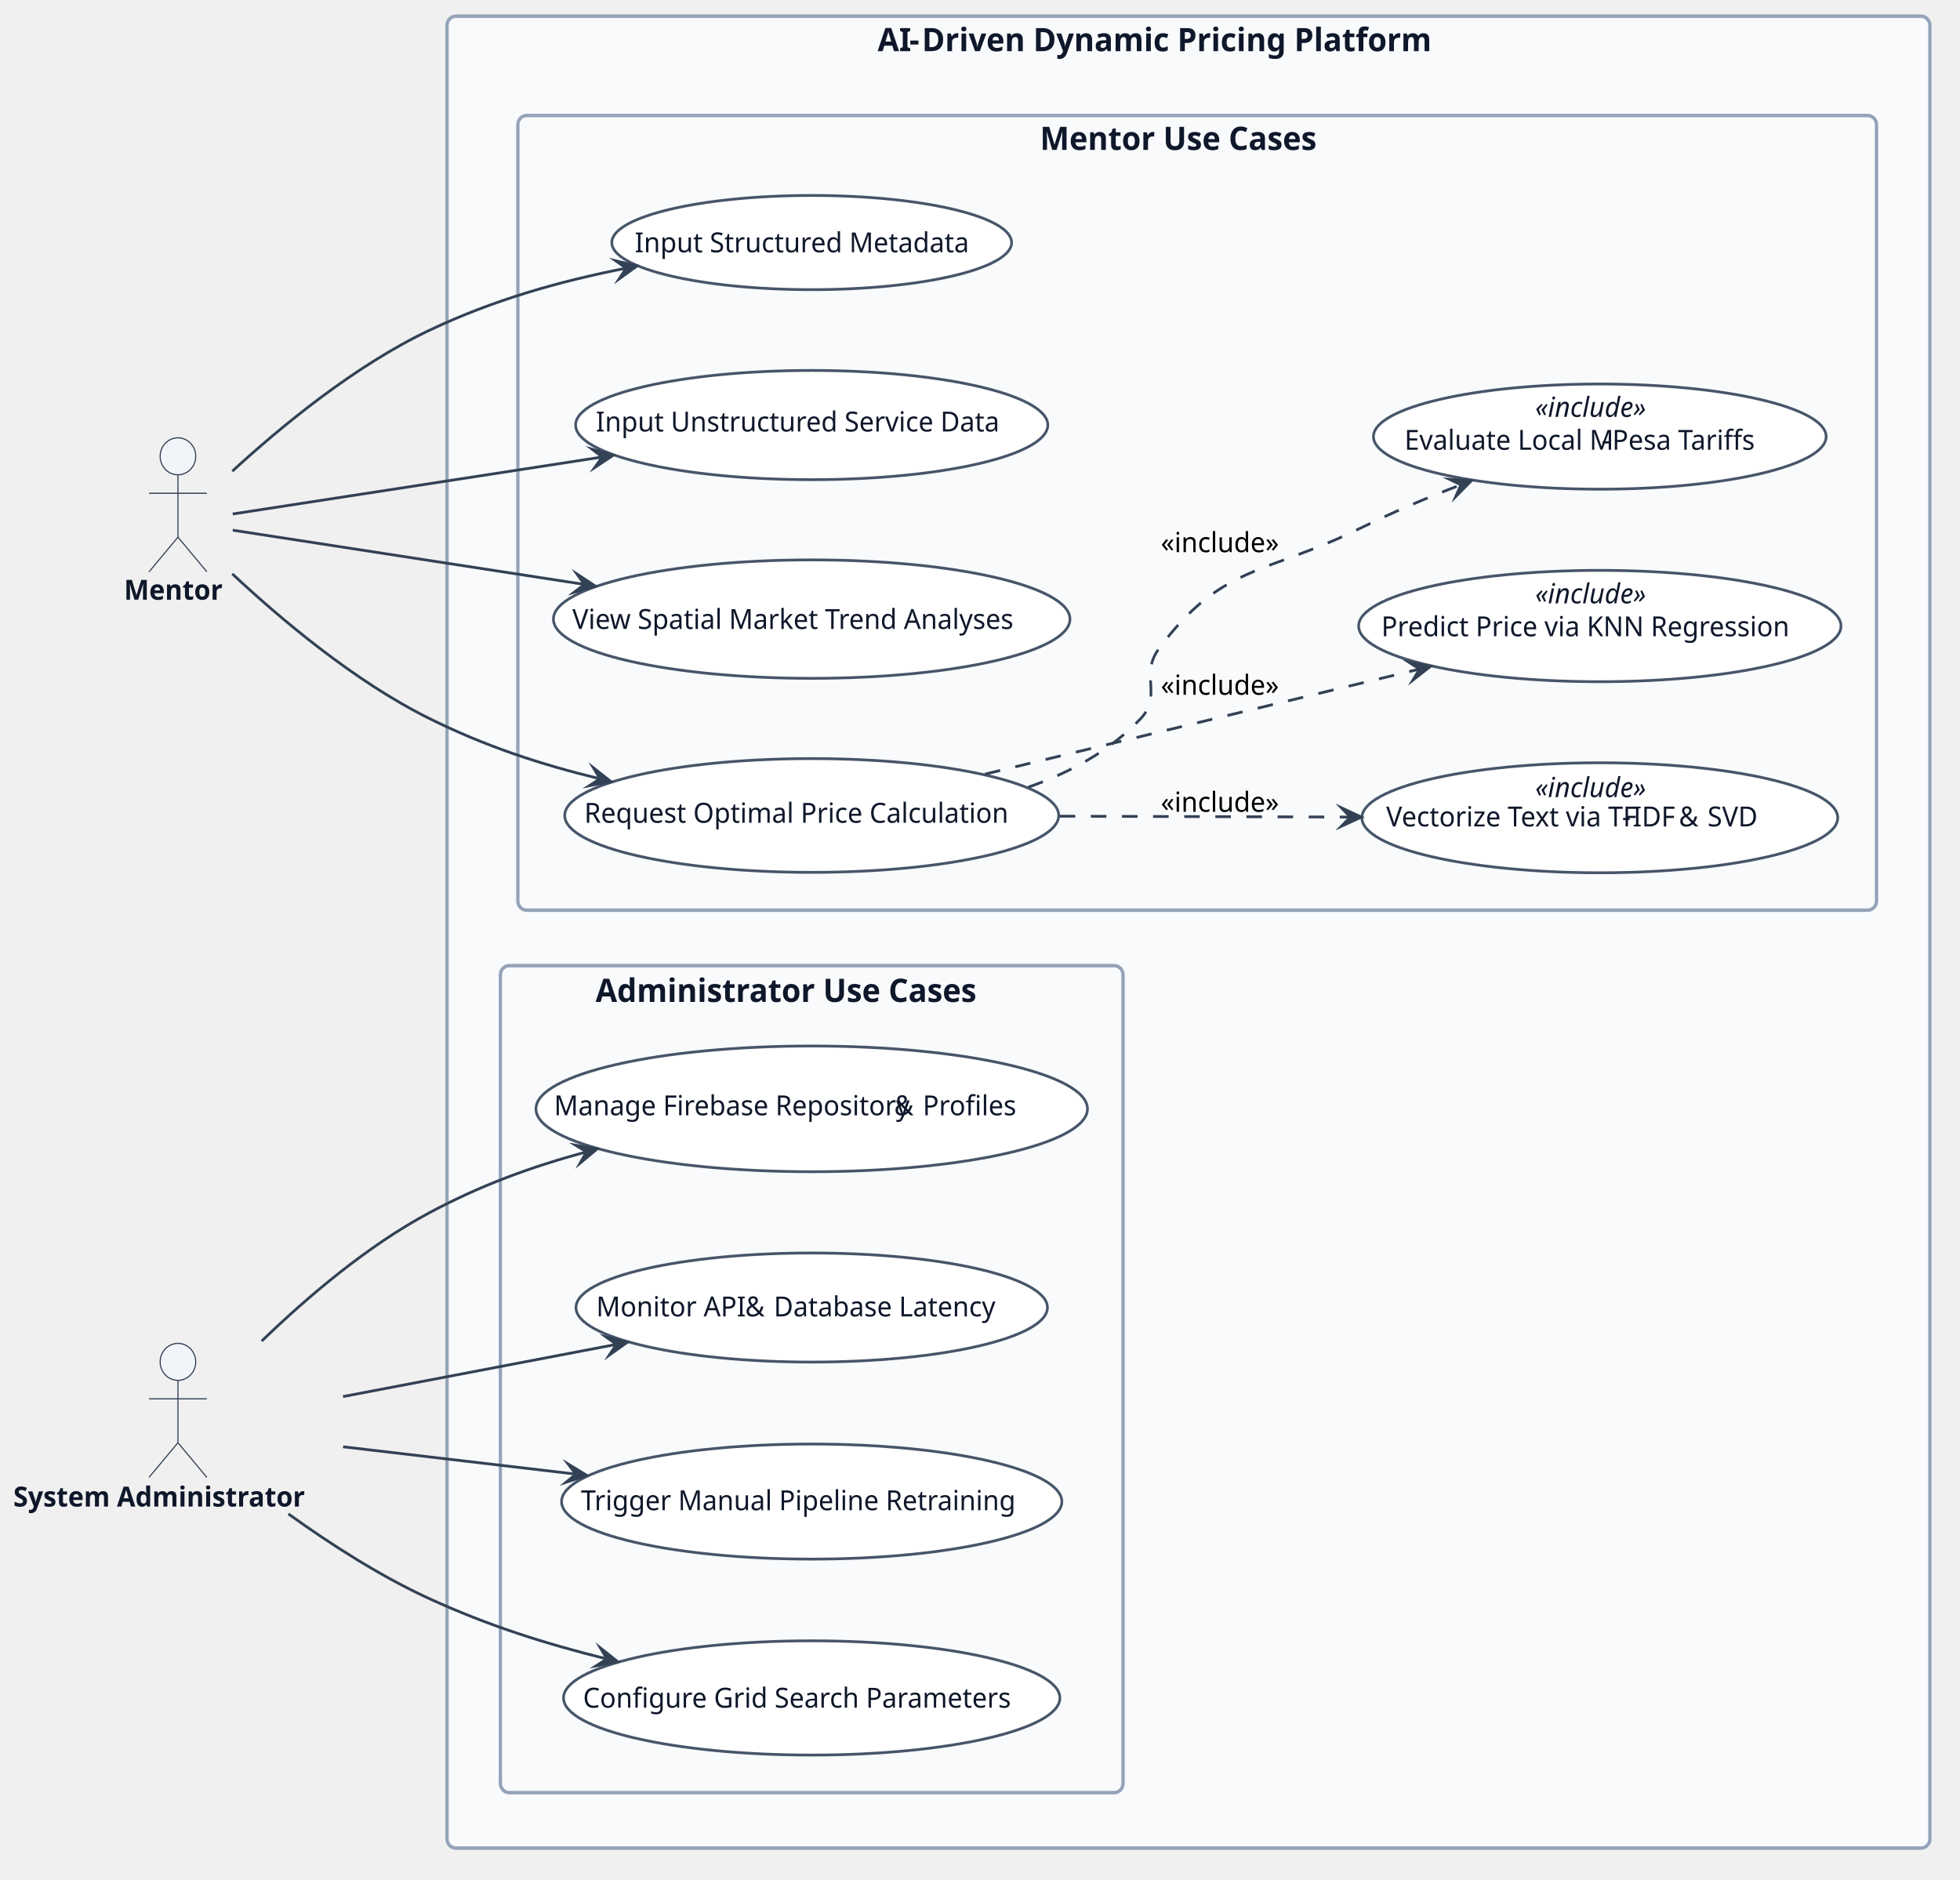
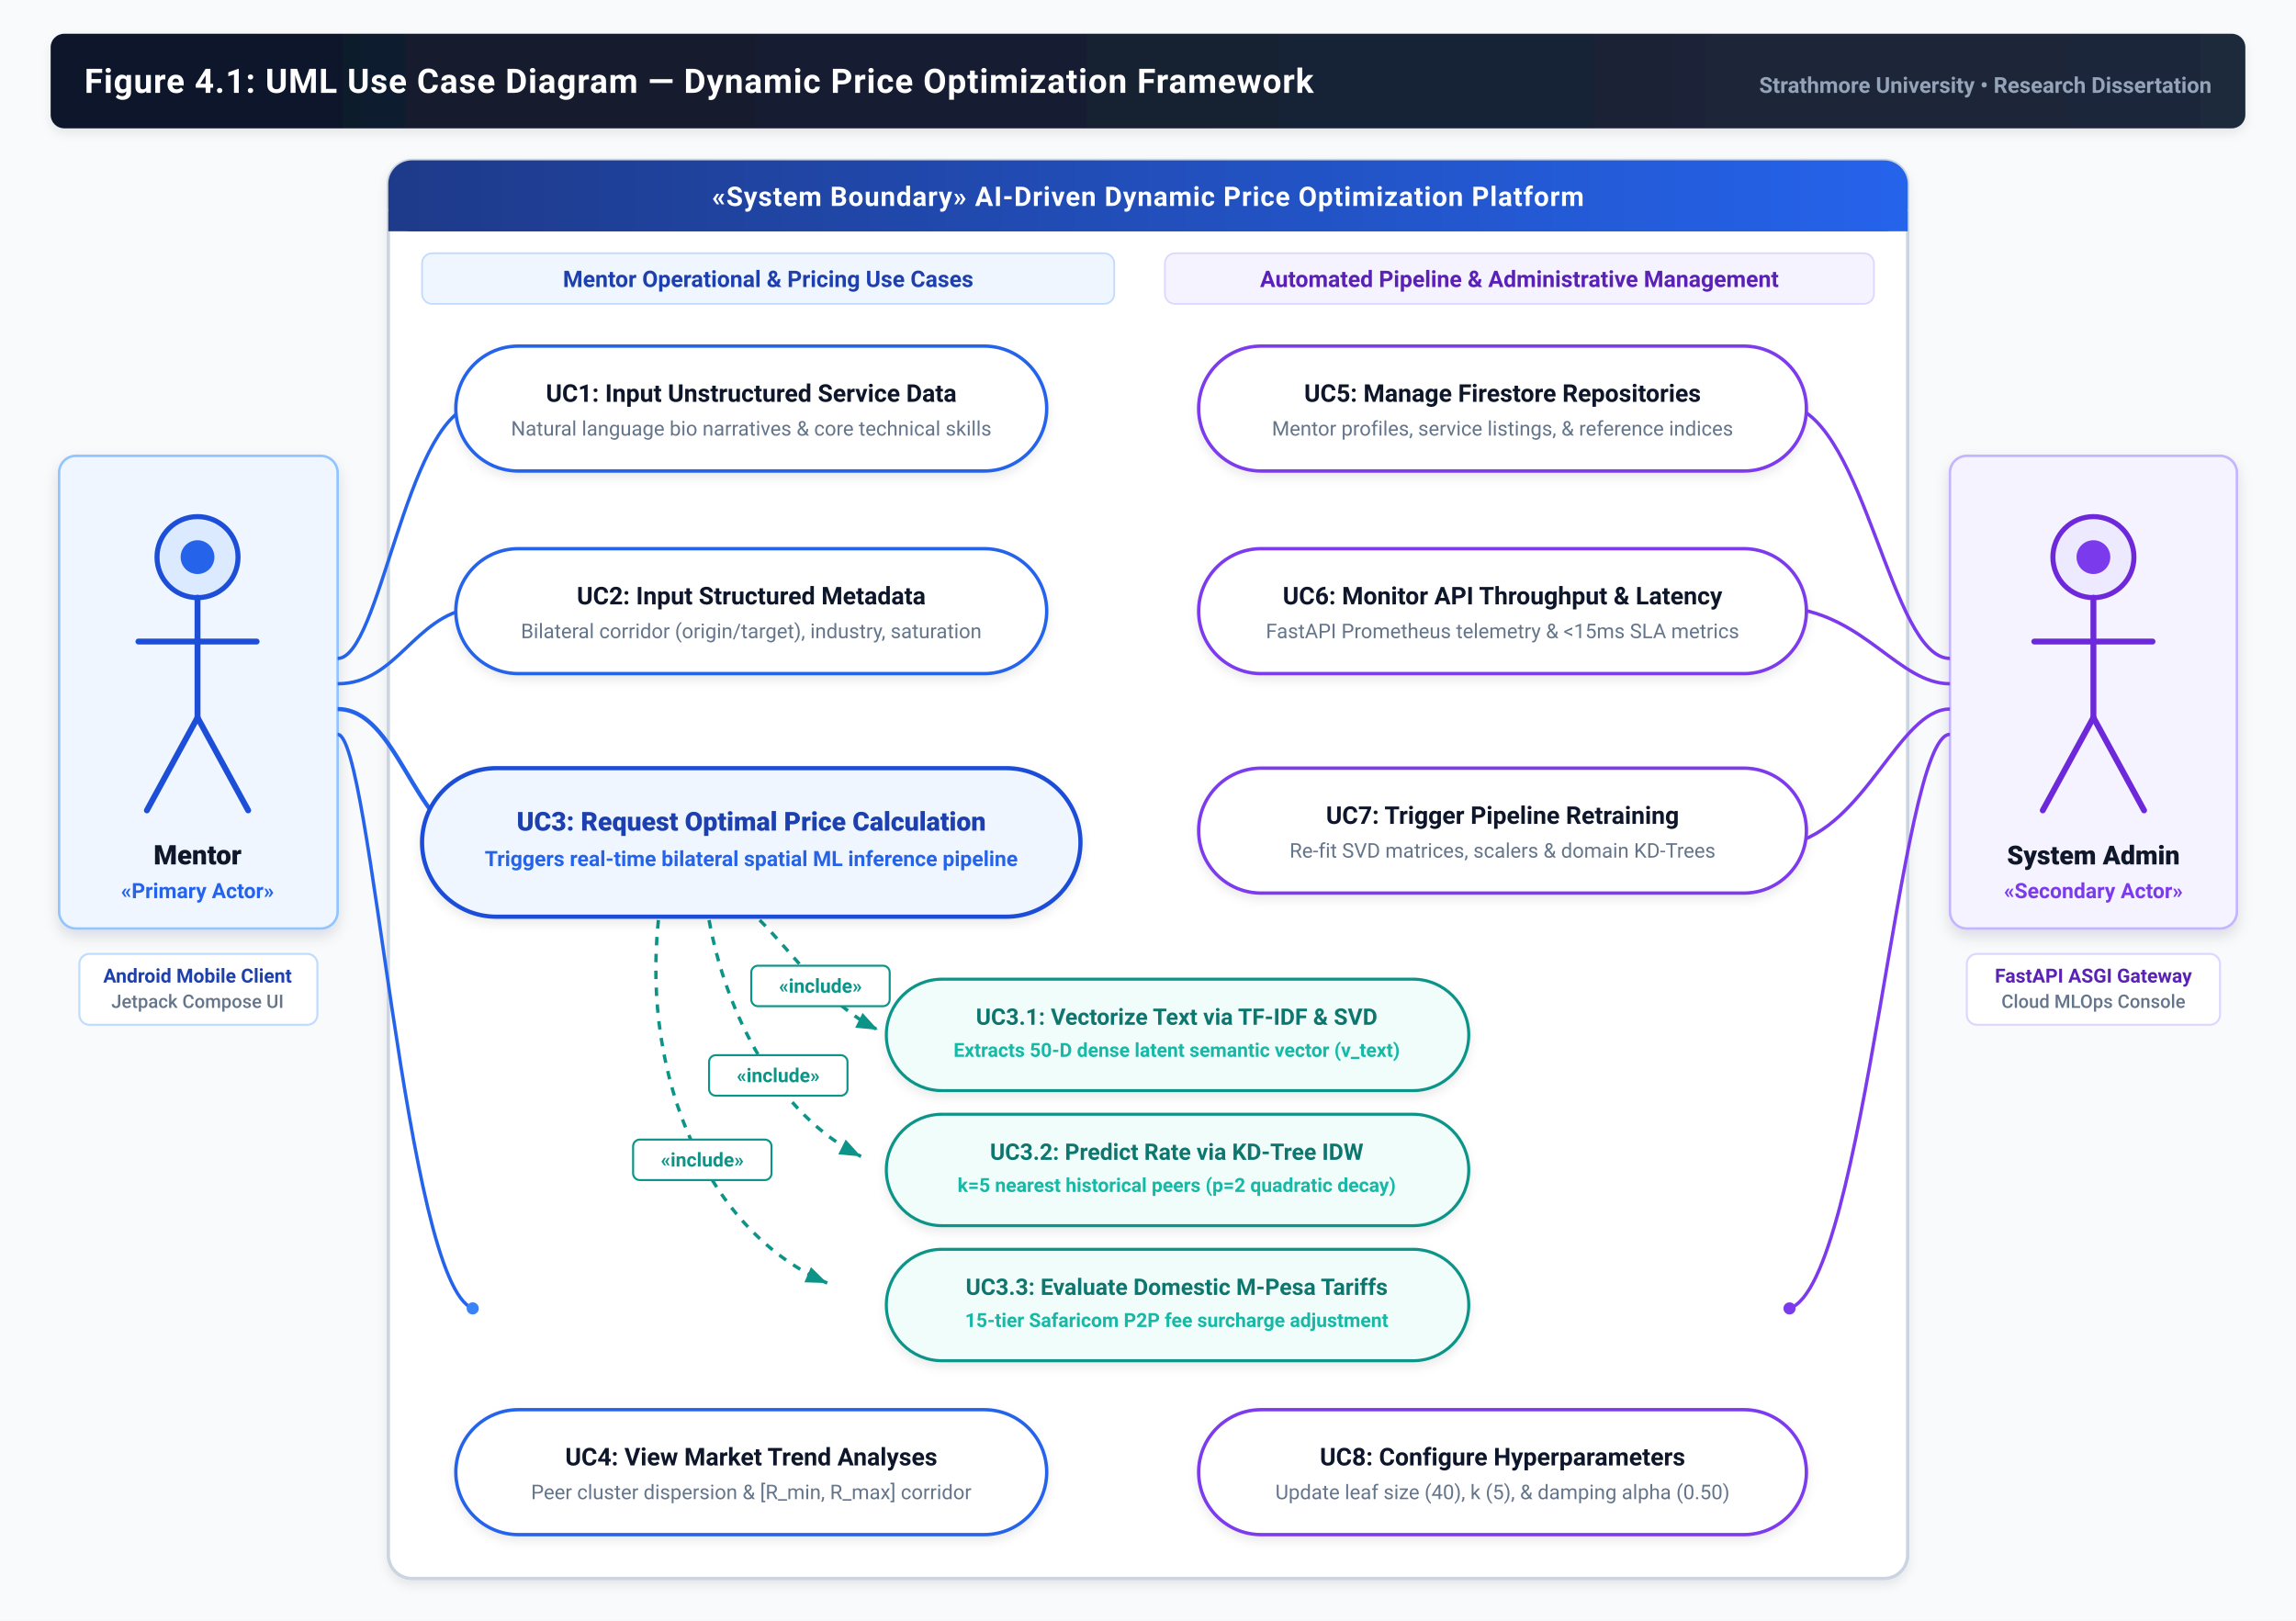
- <svg xmlns="http://www.w3.org/2000/svg" width="536" height="514" xml:space="preserve" overflow="hidden">
-   <g>
-     <path d="M525.331 4.255C526.674 4.255 527.763 5.344 527.763 6.686L527.763 483.868C527.763 485.21 526.674 486.299 525.331 486.299L124.681 486.299C123.338 486.299 122.25 485.21 122.25 483.868L122.25 6.686C122.25 5.344 123.338 4.255 124.681 4.255Z" stroke="#94A3B8" stroke-width="0.912" fill="#F8FAFC" transform="scale(1 1.03929)" />
-     <text fill="#0F172A" font-family="Segoe UI,Segoe UI_MSFontService,sans-serif" font-weight="700" font-size="29.167" transform="matrix(0.29178 0 0 0.303245 240 14)">AI</text>
-     <text fill="#0F172A" font-family="Segoe UI,Segoe UI_MSFontService,sans-serif" font-weight="700" font-size="29.167" transform="matrix(0.29178 0 0 0.303245 248.68 14)">-</text>
-     <text fill="#0F172A" font-family="Segoe UI,Segoe UI_MSFontService,sans-serif" font-weight="700" font-size="29.167" transform="matrix(0.29178 0 0 0.303245 252.121 14)">Driven Dynamic Pricing Platform</text>
-     <path d="M510.744 30.394C512.087 30.394 513.175 31.482 513.175 32.825L513.175 237.072C513.175 238.414 512.087 239.503 510.744 239.503L144.048 239.503C142.705 239.503 141.617 238.414 141.617 237.072L141.617 32.825C141.617 31.482 142.705 30.394 144.048 30.394Z" stroke="#94A3B8" stroke-width="0.912" fill="#F8FAFC" transform="scale(1 1.03929)" />
-     <text fill="#0F172A" font-family="Segoe UI,Segoe UI_MSFontService,sans-serif" font-weight="700" font-size="29.167" transform="matrix(0.29178 0 0 0.303245 284.408 41)">Mentor Use Cases</text>
-     <path d="M304.685 254.092C306.028 254.092 307.117 255.18 307.117 256.523L307.117 469.28C307.117 470.622 306.028 471.711 304.685 471.711L139.27 471.711C137.927 471.711 136.839 470.622 136.839 469.28L136.839 256.523C136.839 255.18 137.927 254.092 139.27 254.092Z" stroke="#94A3B8" stroke-width="0.912" fill="#F8FAFC" transform="scale(1 1.03929)" />
-     <text fill="#0F172A" font-family="Segoe UI,Segoe UI_MSFontService,sans-serif" font-weight="700" font-size="29.167" transform="matrix(0.29178 0 0 0.303245 162.884 274)">Administrator Use Cases</text>
-     <path d="M276.646 63.825C276.646 70.67 252.169 76.218 221.976 76.218 191.782 76.218 167.306 70.67 167.306 63.825 167.306 56.981 191.782 51.432 221.976 51.432 252.169 51.432 276.646 56.981 276.646 63.825Z" stroke="#475569" stroke-width="0.729" fill="#FFFFFF" transform="scale(1 1.03929)" />
-     <text fill="#0F172A" font-family="Segoe UI,Segoe UI_MSFontService,sans-serif" font-weight="400" font-size="25" transform="matrix(0.29178 0 0 0.303245 173.58 69)">Input Structured Metadata</text>
-     <path d="M286.54 111.85C286.54 119.787 257.634 126.221 221.978 126.221 186.321 126.221 157.415 119.787 157.415 111.85 157.415 103.913 186.321 97.479 221.978 97.479 257.634 97.479 286.54 103.913 286.54 111.85Z" stroke="#475569" stroke-width="0.729" fill="#FFFFFF" transform="scale(1 1.03929)" />
-     <text fill="#0F172A" font-family="Segoe UI,Segoe UI_MSFontService,sans-serif" font-weight="400" font-size="25" transform="matrix(0.29178 0 0 0.303245 162.939 118)">Input Unstructured Service Data</text>
-     <path d="M292.608 162.91C292.608 171.518 260.985 178.496 221.975 178.496 182.966 178.496 151.343 171.518 151.343 162.91 151.343 154.303 182.966 147.325 221.975 147.325 260.985 147.325 292.608 154.303 292.608 162.91Z" stroke="#475569" stroke-width="0.729" fill="#FFFFFF" transform="scale(1 1.03929)" />
-     <text fill="#0F172A" font-family="Segoe UI,Segoe UI_MSFontService,sans-serif" font-weight="400" font-size="25" transform="matrix(0.29178 0 0 0.303245 156.523 172)">View Spatial Market Trend Analyses</text>
-     <path d="M289.521 214.581C289.521 222.848 259.281 229.549 221.979 229.549 184.677 229.549 154.437 222.848 154.437 214.581 154.437 206.315 184.677 199.614 221.979 199.614 259.281 199.614 289.521 206.315 289.521 214.581Z" stroke="#475569" stroke-width="0.729" fill="#FFFFFF" transform="scale(1 1.03929)" />
-     <text fill="#0F172A" font-family="Segoe UI,Segoe UI_MSFontService,sans-serif" font-weight="400" font-size="25" transform="matrix(0.29178 0 0 0.303245 159.783 225)">Request Optimal Price Calculation</text>
-     <path d="M502.563 215.186C502.563 223.178 473.434 229.657 437.501 229.657 401.568 229.657 372.439 223.178 372.439 215.186 372.439 207.193 401.568 200.714 437.501 200.714 473.434 200.714 502.563 207.193 502.563 215.186Z" stroke="#475569" stroke-width="0.729" fill="#FFFFFF" transform="scale(1 1.03929)" />
-     <text fill="#0F172A" font-family="Segoe UI,Segoe UI_MSFontService,sans-serif" font-style="italic" font-weight="400" font-size="25" transform="matrix(0.29178 0 0 0.303245 419.825 218)">«include»</text>
-     <text fill="#0F172A" font-family="Segoe UI,Segoe UI_MSFontService,sans-serif" font-weight="400" font-size="25" transform="matrix(0.29178 0 0 0.303245 379.075 226)">Vectorize Text via TF</text>
-     <text fill="#0F172A" font-family="Segoe UI,Segoe UI_MSFontService,sans-serif" font-weight="400" font-size="25" transform="matrix(0.29178 0 0 0.303245 443.582 226)">-</text>
-     <text fill="#0F172A" font-family="Segoe UI,Segoe UI_MSFontService,sans-serif" font-weight="400" font-size="25" transform="matrix(0.29178 0 0 0.303245 446.499 226)">IDF </text>
-     <text fill="#0F172A" font-family="Segoe UI,Segoe UI_MSFontService,sans-serif" font-weight="400" font-size="25" transform="matrix(0.29178 0 0 0.303245 459.115 226)">&amp; </text>
-     <text fill="#0F172A" font-family="Segoe UI,Segoe UI_MSFontService,sans-serif" font-weight="400" font-size="25" transform="matrix(0.29178 0 0 0.303245 466.951 226)">SVD</text>
-     <path d="M503.45 164.733C503.45 172.824 473.924 179.382 437.501 179.382 401.078 179.382 371.552 172.824 371.552 164.733 371.552 156.643 401.078 150.084 437.501 150.084 473.924 150.084 503.45 156.643 503.45 164.733Z" stroke="#475569" stroke-width="0.729" fill="#FFFFFF" transform="scale(1 1.03929)" />
-     <text fill="#0F172A" font-family="Segoe UI,Segoe UI_MSFontService,sans-serif" font-style="italic" font-weight="400" font-size="25" transform="matrix(0.29178 0 0 0.303245 419.825 165)">«include»</text>
-     <text fill="#0F172A" font-family="Segoe UI,Segoe UI_MSFontService,sans-serif" font-weight="400" font-size="25" transform="matrix(0.29178 0 0 0.303245 377.747 174)">Predict Price via KNN Regression</text>
-     <path d="M499.397 114.886C499.397 122.529 471.684 128.724 437.498 128.724 403.312 128.724 375.599 122.529 375.599 114.886 375.599 107.243 403.312 101.047 437.498 101.047 471.684 101.047 499.397 107.243 499.397 114.886Z" stroke="#475569" stroke-width="0.729" fill="#FFFFFF" transform="scale(1 1.03929)" />
-     <text fill="#0F172A" font-family="Segoe UI,Segoe UI_MSFontService,sans-serif" font-style="italic" font-weight="400" font-size="25" transform="matrix(0.29178 0 0 0.303245 419.822 114)">«include»</text>
-     <text fill="#0F172A" font-family="Segoe UI,Segoe UI_MSFontService,sans-serif" font-weight="400" font-size="25" transform="matrix(0.29178 0 0 0.303245 384.088 123)">Evaluate Local M</text>
-     <text fill="#0F172A" font-family="Segoe UI,Segoe UI_MSFontService,sans-serif" font-weight="400" font-size="25" transform="matrix(0.29178 0 0 0.303245 437.977 123)">-</text>
-     <text fill="#0F172A" font-family="Segoe UI,Segoe UI_MSFontService,sans-serif" font-weight="400" font-size="25" transform="matrix(0.29178 0 0 0.303245 440.894 123)">Pesa Tariffs</text>
-     <path d="M297.39 291.78C297.39 300.916 263.627 308.321 221.978 308.321 180.328 308.321 146.565 300.916 146.565 291.78 146.565 282.645 180.328 275.239 221.978 275.239 263.627 275.239 297.39 282.645 297.39 291.78Z" stroke="#475569" stroke-width="0.729" fill="#FFFFFF" transform="scale(1 1.03929)" />
-     <text fill="#0F172A" font-family="Segoe UI,Segoe UI_MSFontService,sans-serif" font-weight="400" font-size="25" transform="matrix(0.29178 0 0 0.303245 151.517 305)">Manage Firebase Repository </text>
-     <text fill="#0F172A" font-family="Segoe UI,Segoe UI_MSFontService,sans-serif" font-weight="400" font-size="25" transform="matrix(0.29178 0 0 0.303245 244.511 305)">&amp; </text>
-     <text fill="#0F172A" font-family="Segoe UI,Segoe UI_MSFontService,sans-serif" font-weight="400" font-size="25" transform="matrix(0.29178 0 0 0.303245 252.347 305)">Profiles</text>
-     <path d="M286.443 344.058C286.443 351.985 257.581 358.41 221.978 358.41 186.374 358.41 157.512 351.985 157.512 344.058 157.512 336.132 186.374 329.707 221.978 329.707 257.581 329.707 286.443 336.132 286.443 344.058Z" stroke="#475569" stroke-width="0.729" fill="#FFFFFF" transform="scale(1 1.03929)" />
-     <text fill="#0F172A" font-family="Segoe UI,Segoe UI_MSFontService,sans-serif" font-weight="400" font-size="25" transform="matrix(0.29178 0 0 0.303245 163.043 360)">Monitor API </text>
-     <text fill="#0F172A" font-family="Segoe UI,Segoe UI_MSFontService,sans-serif" font-weight="400" font-size="25" transform="matrix(0.29178 0 0 0.303245 203.772 360)">&amp; </text>
-     <text fill="#0F172A" font-family="Segoe UI,Segoe UI_MSFontService,sans-serif" font-weight="400" font-size="25" transform="matrix(0.29178 0 0 0.303245 211.608 360)">Database Latency</text>
-     <path d="M290.385 395.117C290.385 403.479 259.759 410.257 221.979 410.257 184.2 410.257 153.573 403.479 153.573 395.117 153.573 386.755 184.2 379.977 221.979 379.977 259.759 379.977 290.385 386.755 290.385 395.117Z" stroke="#475569" stroke-width="0.729" fill="#FFFFFF" transform="scale(1 1.03929)" />
-     <text fill="#0F172A" font-family="Segoe UI,Segoe UI_MSFontService,sans-serif" font-weight="400" font-size="25" transform="matrix(0.29178 0 0 0.303245 158.872 413)">Trigger Manual Pipeline Retraining</text>
-     <path d="M289.844 446.788C289.844 455.09 259.458 461.821 221.976 461.821 184.494 461.821 154.109 455.09 154.109 446.788 154.109 438.486 184.494 431.756 221.976 431.756 259.458 431.756 289.844 438.486 289.844 446.788Z" stroke="#475569" stroke-width="0.729" fill="#FFFFFF" transform="scale(1 1.03929)" />
-     <text fill="#0F172A" font-family="Segoe UI,Segoe UI_MSFontService,sans-serif" font-weight="400" font-size="25" transform="matrix(0.29178 0 0 0.303245 159.437 467)">Configure Grid Search Parameters</text>
-     <path d="M53.524 120.068C53.524 122.753 51.347 124.931 48.661 124.931 45.975 124.931 43.798 122.753 43.798 120.068 43.798 117.382 45.975 115.204 48.661 115.204 51.347 115.204 53.524 117.382 53.524 120.068Z" stroke="#334155" stroke-width="0.304" fill="#F1F5F9" transform="scale(1 1.03929)" />
-     <path d="M48.661 124.931 48.661 141.343M40.758 129.793 56.563 129.793M48.661 141.343 40.758 150.461M48.661 141.343 56.563 150.461" stroke="#334155" stroke-width="0.304" fill="none" transform="scale(1 1.03929)" />
-     <text fill="#0F172A" font-family="Segoe UI,Segoe UI_MSFontService,sans-serif" font-weight="700" font-size="25" transform="matrix(0.29178 0 0 0.303245 33.9133 164)">Mentor</text>
-     <path d="M53.526 358.356C53.526 361.041 51.349 363.219 48.663 363.219 45.977 363.219 43.8 361.041 43.8 358.356 43.8 355.67 45.977 353.492 48.663 353.492 51.349 353.492 53.526 355.67 53.526 358.356Z" stroke="#334155" stroke-width="0.304" fill="#F1F5F9" transform="scale(1 1.03929)" />
-     <path d="M48.663 363.217 48.663 379.629M40.76 368.081 56.565 368.081M48.663 379.629 40.76 388.747M48.663 379.629 56.565 388.747" stroke="#334155" stroke-width="0.304" fill="none" transform="scale(1 1.03929)" />
-     <text fill="#0F172A" font-family="Segoe UI,Segoe UI_MSFontService,sans-serif" font-weight="700" font-size="25" transform="matrix(0.29178 0 0 0.303245 3.64725 412)">System Administrator</text>
-     <path d="M63.529 123.988C76.574 112.469 96.901 96.275 117.387 86.926 135.137 78.829 152.928 74.049 171.225 70.56" stroke="#334155" stroke-width="0.729" fill="none" transform="scale(1 1.03929)" />
-     <path d="M174.211 69.991 168.381 68.627 171.225 70.56 169.292 73.404 174.211 69.991Z" stroke="#334155" stroke-width="0.729" stroke-miterlimit="10" fill="#334155" transform="scale(1 1.03929)" />
-     <path d="M63.645 135.246C86.306 131.885 128.471 125.632 164.688 120.258" stroke="#334155" stroke-width="0.729" fill="none" transform="scale(1 1.03929)" />
-     <path d="M167.694 119.812 161.926 118.21 164.688 120.258 162.64 123.02 167.694 119.812Z" stroke="#334155" stroke-width="0.729" stroke-miterlimit="10" fill="#334155" transform="scale(1 1.03929)" />
-     <path d="M63.645 139.513C85.297 142.723 124.489 148.538 159.795 153.778" stroke="#334155" stroke-width="0.729" fill="none" transform="scale(1 1.03929)" />
-     <path d="M162.801 154.224 157.747 151.016 159.795 153.778 157.033 155.826 162.801 154.224Z" stroke="#334155" stroke-width="0.729" stroke-miterlimit="10" fill="#334155" transform="scale(1 1.03929)" />
-     <path d="M63.523 150.996C76.562 162.728 96.883 179.275 117.387 189.049 132.821 196.411 147.636 201.084 164.067 204.938" stroke="#334155" stroke-width="0.729" fill="none" transform="scale(1 1.03929)" />
-     <path d="M167.026 205.632 162.255 202.015 164.067 204.938 161.144 206.75 167.026 205.632Z" stroke="#334155" stroke-width="0.729" stroke-miterlimit="10" fill="#334155" transform="scale(1 1.03929)" />
-     <path d="M289.804 214.769C316.132 214.847 343.183 214.924 369.254 214.997" stroke="#334155" stroke-width="0.729" stroke-dasharray="4.255 4.255" fill="none" transform="scale(1 1.03929)" />
-     <path d="M372.294 215.005 366.829 212.559 369.254 214.997 366.814 217.422 372.294 215.005Z" stroke="#334155" stroke-width="0.729" stroke-miterlimit="10" fill="#334155" transform="scale(1 1.03929)" />
-     <text font-family="Segoe UI,Segoe UI_MSFontService,sans-serif" font-weight="400" font-size="25" transform="matrix(0.29178 0 0 0.303245 317.451 222)">«include»</text>
-     <path d="M269.349 203.705C305.494 195.298 352.295 184.413 388.184 176.061" stroke="#334155" stroke-width="0.729" stroke-dasharray="4.255 4.255" fill="none" transform="scale(1 1.03929)" />
-     <path d="M391.143 175.372 385.264 174.244 388.184 176.061 386.366 178.98 391.143 175.372Z" stroke="#334155" stroke-width="0.729" stroke-miterlimit="10" fill="#334155" transform="scale(1 1.03929)" />
-     <text font-family="Segoe UI,Segoe UI_MSFontService,sans-serif" font-weight="400" font-size="25" transform="matrix(0.29178 0 0 0.303245 317.451 190)">«include»</text>
-     <path d="M281.197 207.134C292.606 203.298 303.609 197.572 311.98 189.049 317.859 183.068 311.738 177.469 316.844 170.813 333.919 148.522 346.142 151.166 371.553 139.203 381.351 134.59 389.436 131.284 399.514 127.563" stroke="#334155" stroke-width="0.729" stroke-dasharray="4.255 4.255" fill="none" transform="scale(1 1.03929)" />
-     <path d="M402.365 126.511 396.389 126.124 399.514 127.563 398.076 130.687 402.365 126.511Z" stroke="#334155" stroke-width="0.729" stroke-miterlimit="10" fill="#334155" transform="scale(1 1.03929)" />
-     <text font-family="Segoe UI,Segoe UI_MSFontService,sans-serif" font-weight="400" font-size="25" transform="matrix(0.29178 0 0 0.303245 317.451 151)">«include»</text>
-     <path d="M71.559 352.885C84.063 341.272 100.506 327.815 117.387 319.134 131.581 311.834 144.95 307.136 160.384 303.081" stroke="#334155" stroke-width="0.729" fill="none" transform="scale(1 1.03929)" />
-     <path d="M163.324 302.307 157.415 301.348 160.384 303.081 158.65 306.051 163.324 302.307Z" stroke="#334155" stroke-width="0.729" stroke-miterlimit="10" fill="#334155" transform="scale(1 1.03929)" />
-     <path d="M93.813 367.485C117.618 363.114 144.001 358.265 168.559 353.754" stroke="#334155" stroke-width="0.729" fill="none" transform="scale(1 1.03929)" />
-     <path d="M171.549 353.206 165.728 351.802 168.559 353.754 166.607 356.584 171.549 353.206Z" stroke="#334155" stroke-width="0.729" stroke-miterlimit="10" fill="#334155" transform="scale(1 1.03929)" />
-     <path d="M93.813 380.7C114.129 382.996 135.484 385.409 157.465 387.895" stroke="#334155" stroke-width="0.729" fill="none" transform="scale(1 1.03929)" />
-     <path d="M160.485 388.237 155.322 385.205 157.465 387.895 154.776 390.04 160.485 388.237Z" stroke="#334155" stroke-width="0.729" stroke-miterlimit="10" fill="#334155" transform="scale(1 1.03929)" />
-     <path d="M78.866 398.359C90.391 406.333 104.026 414.765 117.387 420.651 133.568 427.779 149.104 432.509 165.96 436.532" stroke="#334155" stroke-width="0.729" fill="none" transform="scale(1 1.03929)" />
-     <path d="M168.916 437.238 164.16 433.603 165.96 436.532 163.03 438.332 168.916 437.238Z" stroke="#334155" stroke-width="0.729" stroke-miterlimit="10" fill="#334155" transform="scale(1 1.03929)" />
+ <svg xmlns="http://www.w3.org/2000/svg" viewBox="0 0 1360 960" width="1360" height="960" style="background:#FFFFFF; font-family:'Segoe UI', -apple-system, BlinkMacSystemFont, Roboto, Helvetica, Arial, sans-serif;">
+   <defs>
+     <filter id="shadow" x="-5%" y="-5%" width="110%" height="115%" filterUnits="userSpaceOnUse">
+       <feDropShadow dx="0" dy="3" stdDeviation="3" flood-opacity="0.08" flood-color="#0F172A" />
+     </filter>
+     <filter id="shadow-actor" x="-10%" y="-10%" width="120%" height="120%" filterUnits="userSpaceOnUse">
+       <feDropShadow dx="0" dy="4" stdDeviation="4" flood-opacity="0.12" flood-color="#1E293B" />
+     </filter>
+     <marker id="arr-include" viewBox="0 0 10 10" refX="9" refY="5" markerWidth="7" markerHeight="7" orient="auto-start-reverse">
+       <path d="M 0 1.5 L 9 5 L 0 8.5 z" fill="#0D9488" />
+     </marker>
+     <marker id="arr-assoc" viewBox="0 0 10 10" refX="5" refY="5" markerWidth="6" markerHeight="6" orient="auto">
+       <circle cx="5" cy="5" r="3" fill="#3B82F6" />
+     </marker>
+     <marker id="arr-assoc-admin" viewBox="0 0 10 10" refX="5" refY="5" markerWidth="6" markerHeight="6" orient="auto">
+       <circle cx="5" cy="5" r="3" fill="#7C3AED" />
+     </marker>
+     <linearGradient id="header-grad" x1="0%" y1="0%" x2="100%" y2="0%">
+       <stop offset="0%" stop-color="#0F172A" />
+       <stop offset="100%" stop-color="#1E293B" />
+     </linearGradient>
+     <linearGradient id="boundary-header" x1="0%" y1="0%" x2="100%" y2="0%">
+       <stop offset="0%" stop-color="#1E3A8A" />
+       <stop offset="100%" stop-color="#2563EB" />
+     </linearGradient>
+   </defs>
+   <rect x="0" y="0" width="1360" height="960" fill="#F8FAFC" />
+   <rect x="30" y="20" width="1300" height="56" rx="8" fill="url(#header-grad)" filter="url(#shadow)" />
+   <text x="50" y="55" fill="#FFFFFF" font-size="20" font-weight="700" letter-spacing="0.5">Figure 4.1: UML Use Case Diagram — Dynamic Price Optimization Framework</text>
+   <text x="1310" y="55" text-anchor="end" fill="#94A3B8" font-size="13" font-weight="600">Strathmore University • Research Dissertation</text>
+   <rect x="230" y="95" width="900" height="840" rx="14" fill="#FFFFFF" stroke="#CBD5E1" stroke-width="2" filter="url(#shadow)" />
+   <rect x="230" y="95" width="900" height="42" rx="14" fill="url(#boundary-header)" />
+   <rect x="230" y="125" width="900" height="12" fill="url(#boundary-header)" />
+   <text x="680" y="122" text-anchor="middle" fill="#FFFFFF" font-size="16" font-weight="700" letter-spacing="0.5">«System Boundary» AI-Driven Dynamic Price Optimization Platform</text>
+   <rect x="250" y="150" width="410" height="30" rx="6" fill="#EFF6FF" stroke="#BFDBFE" stroke-width="1" />
+   <text x="455" y="170" text-anchor="middle" fill="#1E40AF" font-size="13.5" font-weight="700">Mentor Operational &amp; Pricing Use Cases</text>
+   <rect x="690" y="150" width="420" height="30" rx="6" fill="#F5F3FF" stroke="#DDD6FE" stroke-width="1" />
+   <text x="900" y="170" text-anchor="middle" fill="#5B21B6" font-size="13.5" font-weight="700">Automated Pipeline &amp; Administrative Management</text>
+   <rect x="35" y="270" width="165" height="280" rx="10" fill="#EFF6FF" stroke="#93C5FD" stroke-width="1.5" filter="url(#shadow-actor)" />
+   <circle cx="117" cy="330" r="24" fill="#DBEAFE" stroke="#1D4ED8" stroke-width="3" />
+   <circle cx="117" cy="330" r="10" fill="#2563EB" />
+   <line x1="117" y1="354" x2="117" y2="425" stroke="#1D4ED8" stroke-width="3.5" stroke-linecap="round" />
+   <line x1="82" y1="380" x2="152" y2="380" stroke="#1D4ED8" stroke-width="3.5" stroke-linecap="round" />
+   <line x1="117" y1="425" x2="87" y2="480" stroke="#1D4ED8" stroke-width="3.5" stroke-linecap="round" />
+   <line x1="117" y1="425" x2="147" y2="480" stroke="#1D4ED8" stroke-width="3.5" stroke-linecap="round" />
+   <text x="117" y="512" text-anchor="middle" fill="#0F172A" font-size="16" font-weight="800">Mentor</text>
+   <text x="117" y="532" text-anchor="middle" fill="#2563EB" font-size="12.5" font-weight="700">«Primary Actor»</text>
+   <rect x="47" y="565" width="141" height="42" rx="6" fill="#FFFFFF" stroke="#BFDBFE" stroke-width="1.2" />
+   <text x="117" y="582" text-anchor="middle" fill="#1E40AF" font-size="11.5" font-weight="700">Android Mobile Client</text>
+   <text x="117" y="597" text-anchor="middle" fill="#64748B" font-size="11" font-weight="500">Jetpack Compose UI</text>
+   <rect x="1155" y="270" width="170" height="280" rx="10" fill="#F5F3FF" stroke="#C4B5FD" stroke-width="1.5" filter="url(#shadow-actor)" />
+   <circle cx="1240" cy="330" r="24" fill="#EDE9FE" stroke="#6D28D9" stroke-width="3" />
+   <circle cx="1240" cy="330" r="10" fill="#7C3AED" />
+   <line x1="1240" y1="354" x2="1240" y2="425" stroke="#6D28D9" stroke-width="3.5" stroke-linecap="round" />
+   <line x1="1205" y1="380" x2="1275" y2="380" stroke="#6D28D9" stroke-width="3.5" stroke-linecap="round" />
+   <line x1="1240" y1="425" x2="1210" y2="480" stroke="#6D28D9" stroke-width="3.5" stroke-linecap="round" />
+   <line x1="1240" y1="425" x2="1270" y2="480" stroke="#6D28D9" stroke-width="3.5" stroke-linecap="round" />
+   <text x="1240" y="512" text-anchor="middle" fill="#0F172A" font-size="15.5" font-weight="800">System Admin</text>
+   <text x="1240" y="532" text-anchor="middle" fill="#7C3AED" font-size="12.5" font-weight="700">«Secondary Actor»</text>
+   <rect x="1165" y="565" width="150" height="42" rx="6" fill="#FFFFFF" stroke="#DDD6FE" stroke-width="1.2" />
+   <text x="1240" y="582" text-anchor="middle" fill="#5B21B6" font-size="11.5" font-weight="700">FastAPI ASGI Gateway</text>
+   <text x="1240" y="597" text-anchor="middle" fill="#64748B" font-size="11" font-weight="500">Cloud MLOps Console</text>
+   <path d="M 200 390 C 225 390, 240 250, 280 240" fill="none" stroke="#2563EB" stroke-width="2" marker-end="url(#arr-assoc)" />
+   <path d="M 200 405 C 235 405, 245 365, 280 360" fill="none" stroke="#2563EB" stroke-width="2" marker-end="url(#arr-assoc)" />
+   <path d="M 200 420 C 235 420, 245 490, 280 500" fill="none" stroke="#2563EB" stroke-width="2.5" marker-end="url(#arr-assoc)" />
+   <path d="M 200 435 C 220 435, 240 760, 280 775" fill="none" stroke="#2563EB" stroke-width="2" marker-end="url(#arr-assoc)" />
+   <path d="M 1155 390 C 1120 390, 1105 250, 1060 240" fill="none" stroke="#7C3AED" stroke-width="2" marker-end="url(#arr-assoc-admin)" />
+   <path d="M 1155 405 C 1125 405, 1105 365, 1060 360" fill="none" stroke="#7C3AED" stroke-width="2" marker-end="url(#arr-assoc-admin)" />
+   <path d="M 1155 420 C 1125 420, 1105 490, 1060 500" fill="none" stroke="#7C3AED" stroke-width="2" marker-end="url(#arr-assoc-admin)" />
+   <path d="M 1155 435 C 1125 435, 1105 760, 1060 775" fill="none" stroke="#7C3AED" stroke-width="2" marker-end="url(#arr-assoc-admin)" />
+   <path d="M 450 545 C 470 565, 490 595, 520 610" fill="none" stroke="#0D9488" stroke-width="2" stroke-dasharray="5 5" marker-end="url(#arr-include)" />
+   <rect x="445" y="572" width="82" height="24" rx="4" fill="#FFFFFF" stroke="#0D9488" stroke-width="1.2" />
+   <text x="486" y="588" text-anchor="middle" fill="#0D9488" font-size="11.5" font-weight="700">«include»</text>
+   <path d="M 420 545 C 430 600, 460 660, 510 685" fill="none" stroke="#0D9488" stroke-width="2" stroke-dasharray="5 5" marker-end="url(#arr-include)" />
+   <rect x="420" y="625" width="82" height="24" rx="4" fill="#FFFFFF" stroke="#0D9488" stroke-width="1.2" />
+   <text x="461" y="641" text-anchor="middle" fill="#0D9488" font-size="11.5" font-weight="700">«include»</text>
+   <path d="M 390 545 C 380 640, 420 730, 490 760" fill="none" stroke="#0D9488" stroke-width="2" stroke-dasharray="5 5" marker-end="url(#arr-include)" />
+   <rect x="375" y="675" width="82" height="24" rx="4" fill="#FFFFFF" stroke="#0D9488" stroke-width="1.2" />
+   <text x="416" y="691" text-anchor="middle" fill="#0D9488" font-size="11.5" font-weight="700">«include»</text>
+   <g filter="url(#shadow)">
+     <rect x="270" y="205" width="350" height="74" rx="37" fill="#FFFFFF" stroke="#2563EB" stroke-width="2" />
+     <text x="445" y="238" text-anchor="middle" fill="#0F172A" font-size="14.5" font-weight="700">UC1: Input Unstructured Service Data</text>
+     <text x="445" y="258" text-anchor="middle" fill="#64748B" font-size="12">Natural language bio narratives &amp; core technical skills</text>
+   </g>
+   <g filter="url(#shadow)">
+     <rect x="270" y="325" width="350" height="74" rx="37" fill="#FFFFFF" stroke="#2563EB" stroke-width="2" />
+     <text x="445" y="358" text-anchor="middle" fill="#0F172A" font-size="14.5" font-weight="700">UC2: Input Structured Metadata</text>
+     <text x="445" y="378" text-anchor="middle" fill="#64748B" font-size="12">Bilateral corridor (origin/target), industry, saturation</text>
+   </g>
+   <g filter="url(#shadow)">
+     <rect x="250" y="455" width="390" height="88" rx="44" fill="#EFF6FF" stroke="#1D4ED8" stroke-width="2.5" />
+     <text x="445" y="492" text-anchor="middle" fill="#1E40AF" font-size="15.5" font-weight="800">UC3: Request Optimal Price Calculation</text>
+     <text x="445" y="513" text-anchor="middle" fill="#2563EB" font-size="12.5" font-weight="600">Triggers real-time bilateral spatial ML inference pipeline</text>
+   </g>
+   <g filter="url(#shadow)">
+     <rect x="525" y="580" width="345" height="66" rx="33" fill="#F0FDFA" stroke="#0D9488" stroke-width="1.8" />
+     <text x="697" y="607" text-anchor="middle" fill="#0F766E" font-size="13.5" font-weight="700">UC3.1: Vectorize Text via TF-IDF &amp; SVD</text>
+     <text x="697" y="626" text-anchor="middle" fill="#14B8A6" font-size="11.5" font-weight="600">Extracts 50-D dense latent semantic vector (v_text)</text>
+   </g>
+   <g filter="url(#shadow)">
+     <rect x="525" y="660" width="345" height="66" rx="33" fill="#F0FDFA" stroke="#0D9488" stroke-width="1.8" />
+     <text x="697" y="687" text-anchor="middle" fill="#0F766E" font-size="13.5" font-weight="700">UC3.2: Predict Rate via KD-Tree IDW</text>
+     <text x="697" y="706" text-anchor="middle" fill="#14B8A6" font-size="11.5" font-weight="600">k=5 nearest historical peers (p=2 quadratic decay)</text>
+   </g>
+   <g filter="url(#shadow)">
+     <rect x="525" y="740" width="345" height="66" rx="33" fill="#F0FDFA" stroke="#0D9488" stroke-width="1.8" />
+     <text x="697" y="767" text-anchor="middle" fill="#0F766E" font-size="13.5" font-weight="700">UC3.3: Evaluate Domestic M-Pesa Tariffs</text>
+     <text x="697" y="786" text-anchor="middle" fill="#14B8A6" font-size="11.5" font-weight="600">15-tier Safaricom P2P fee surcharge adjustment</text>
+   </g>
+   <g filter="url(#shadow)">
+     <rect x="270" y="835" width="350" height="74" rx="37" fill="#FFFFFF" stroke="#2563EB" stroke-width="2" />
+     <text x="445" y="868" text-anchor="middle" fill="#0F172A" font-size="14.5" font-weight="700">UC4: View Market Trend Analyses</text>
+     <text x="445" y="888" text-anchor="middle" fill="#64748B" font-size="12">Peer cluster dispersion &amp; [R_min, R_max] corridor</text>
+   </g>
+   <g filter="url(#shadow)">
+     <rect x="710" y="205" width="360" height="74" rx="37" fill="#FFFFFF" stroke="#7C3AED" stroke-width="2" />
+     <text x="890" y="238" text-anchor="middle" fill="#0F172A" font-size="14.5" font-weight="700">UC5: Manage Firestore Repositories</text>
+     <text x="890" y="258" text-anchor="middle" fill="#64748B" font-size="12">Mentor profiles, service listings, &amp; reference indices</text>
+   </g>
+   <g filter="url(#shadow)">
+     <rect x="710" y="325" width="360" height="74" rx="37" fill="#FFFFFF" stroke="#7C3AED" stroke-width="2" />
+     <text x="890" y="358" text-anchor="middle" fill="#0F172A" font-size="14.5" font-weight="700">UC6: Monitor API Throughput &amp; Latency</text>
+     <text x="890" y="378" text-anchor="middle" fill="#64748B" font-size="12">FastAPI Prometheus telemetry &amp; &lt;15ms SLA metrics</text>
+   </g>
+   <g filter="url(#shadow)">
+     <rect x="710" y="455" width="360" height="74" rx="37" fill="#FFFFFF" stroke="#7C3AED" stroke-width="2" />
+     <text x="890" y="488" text-anchor="middle" fill="#0F172A" font-size="14.5" font-weight="700">UC7: Trigger Pipeline Retraining</text>
+     <text x="890" y="508" text-anchor="middle" fill="#64748B" font-size="12">Re-fit SVD matrices, scalers &amp; domain KD-Trees</text>
+   </g>
+   <g filter="url(#shadow)">
+     <rect x="710" y="835" width="360" height="74" rx="37" fill="#FFFFFF" stroke="#7C3AED" stroke-width="2" />
+     <text x="890" y="868" text-anchor="middle" fill="#0F172A" font-size="14.5" font-weight="700">UC8: Configure Hyperparameters</text>
+     <text x="890" y="888" text-anchor="middle" fill="#64748B" font-size="12">Update leaf size (40), k (5), &amp; damping alpha (0.50)</text>
  </g>
</svg>
